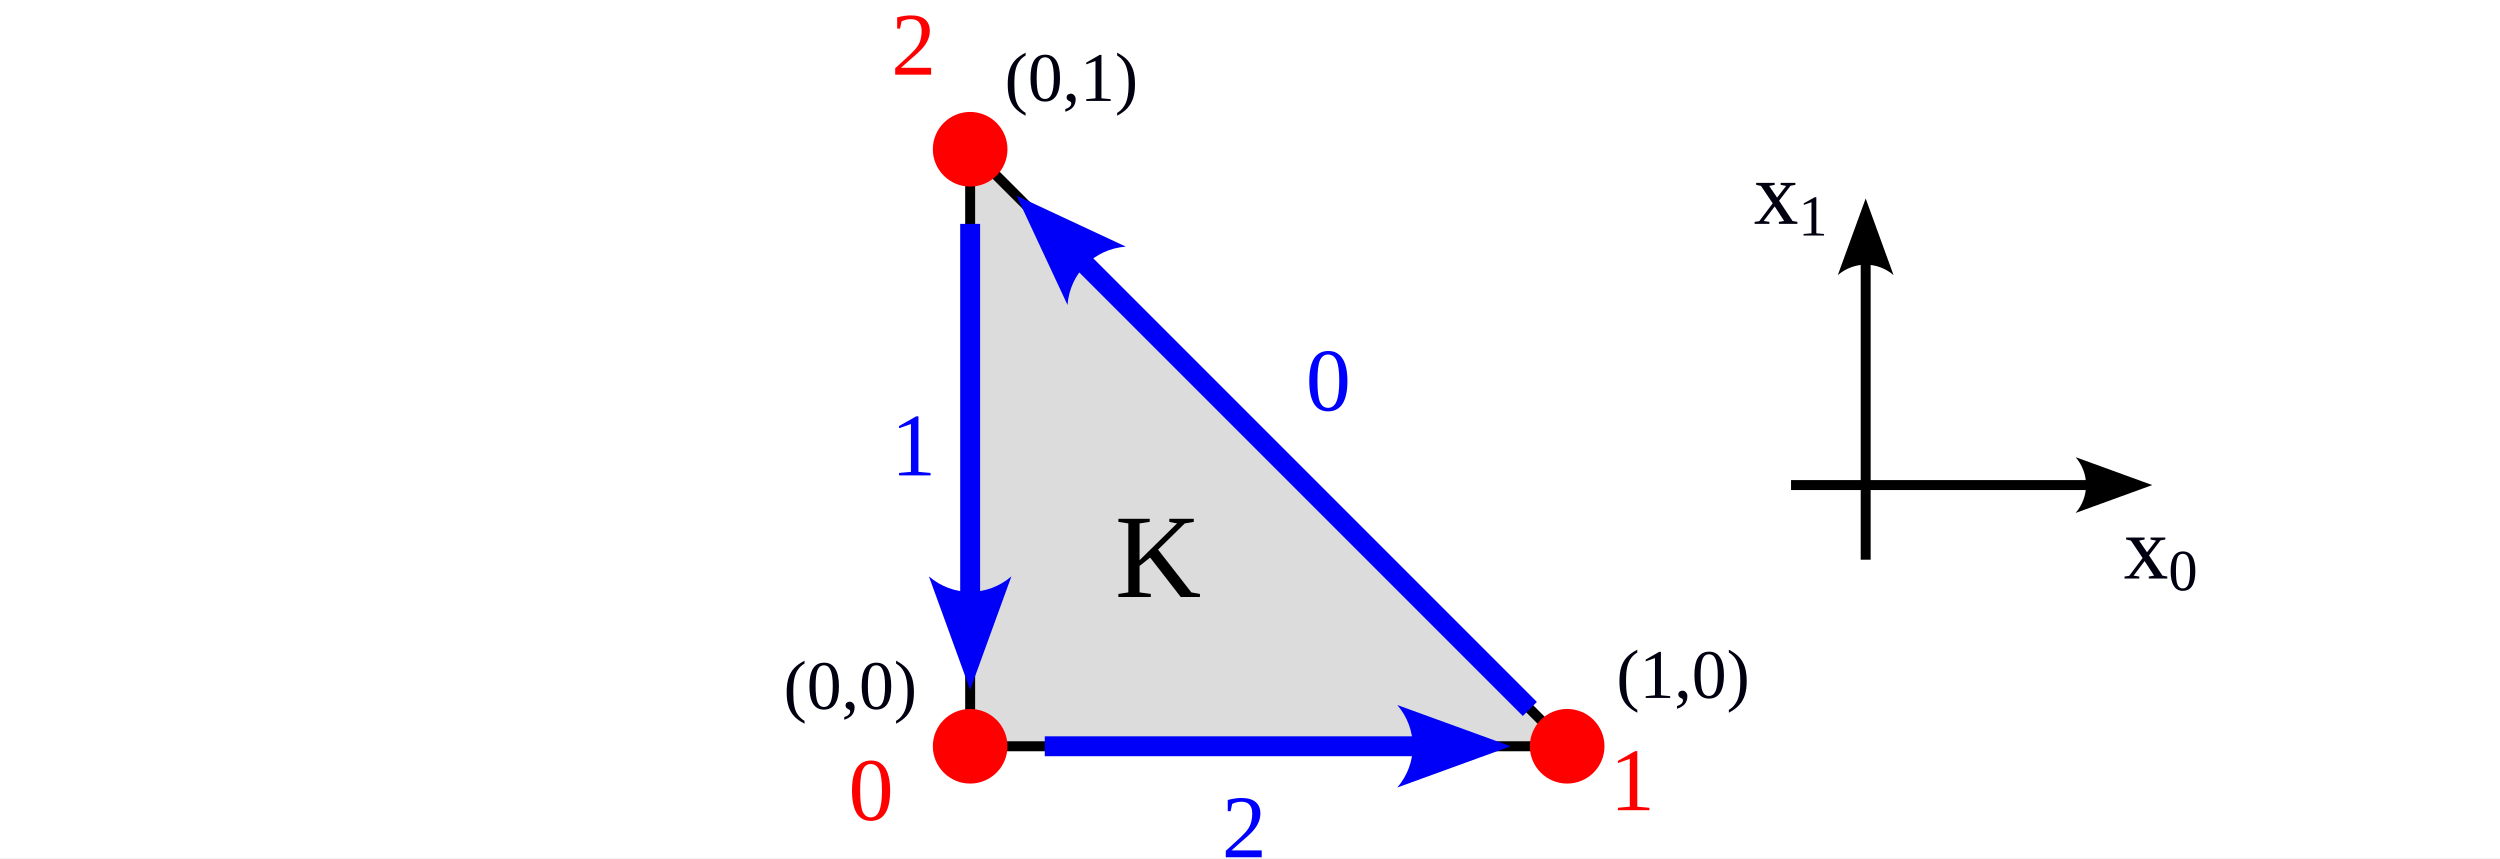
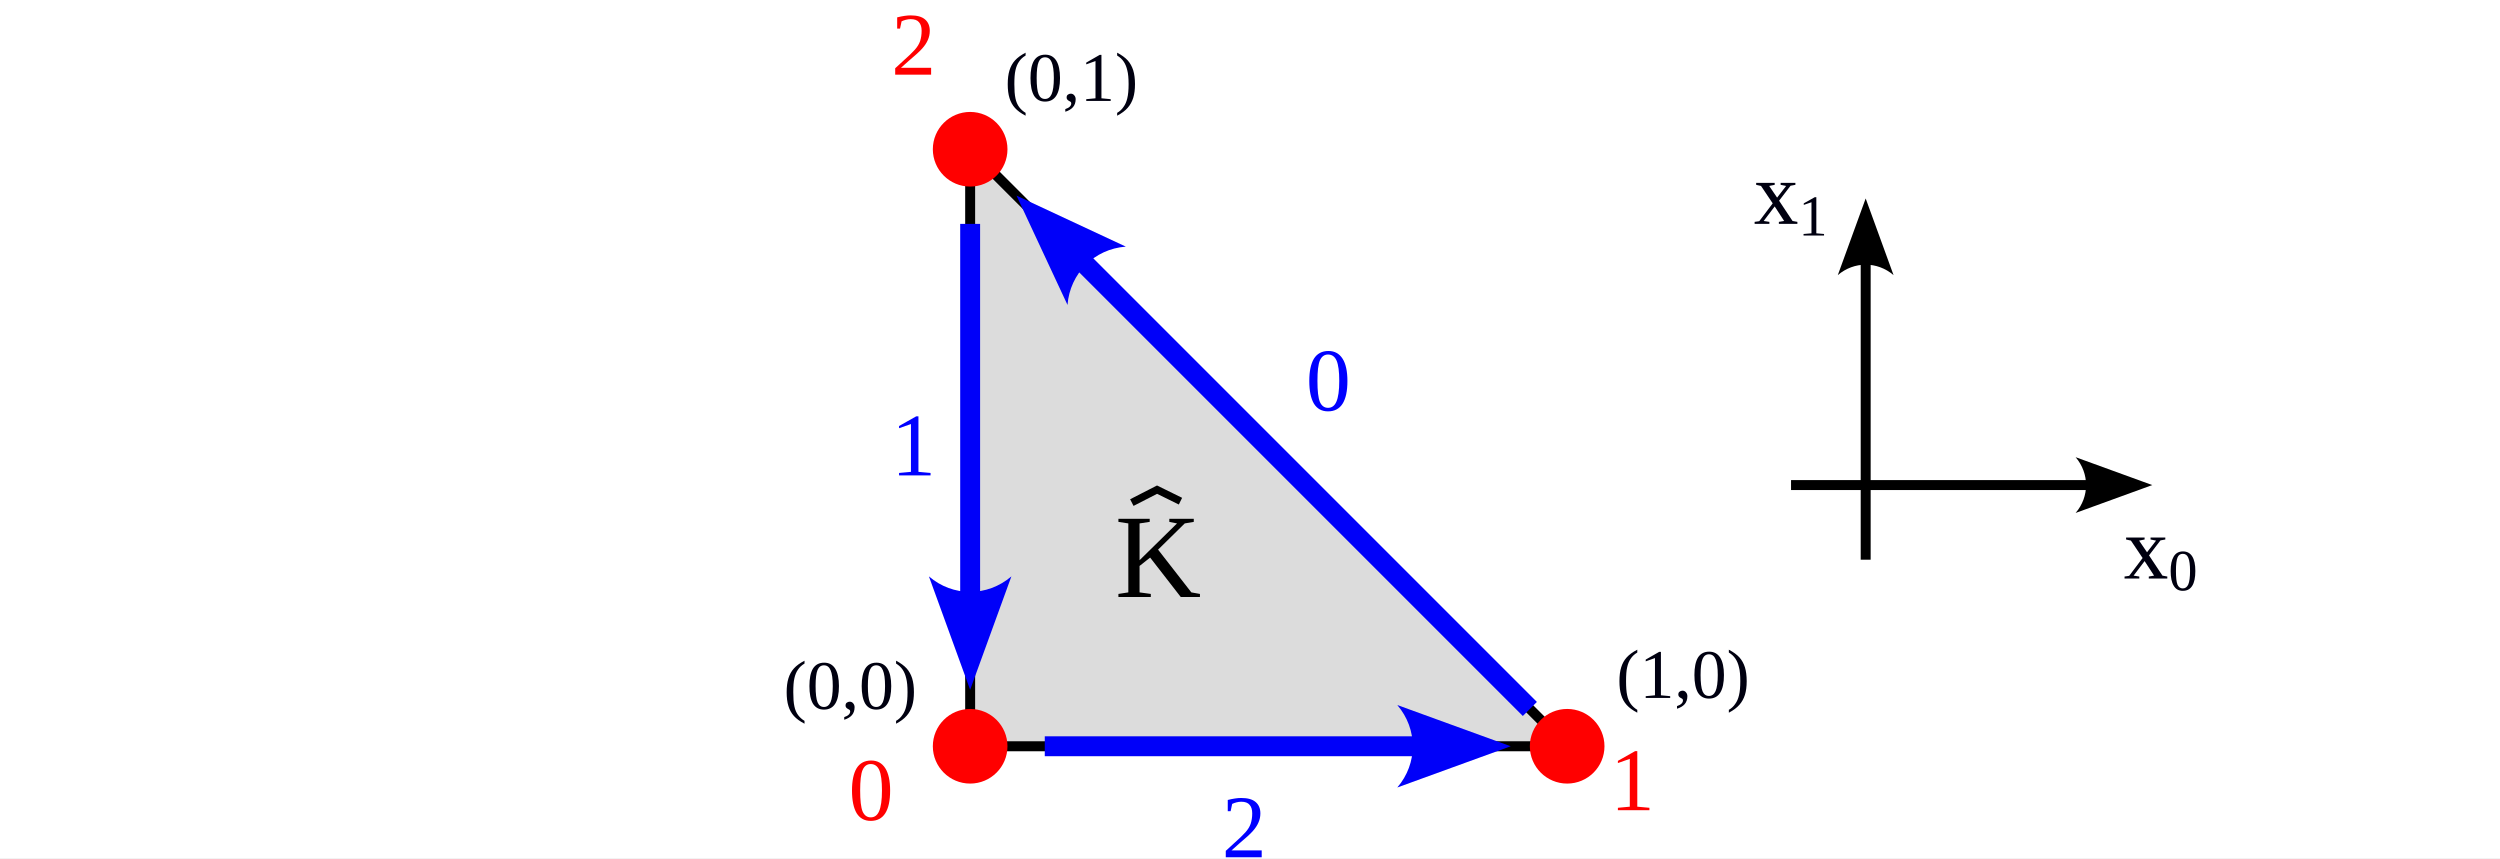
<svg xmlns="http://www.w3.org/2000/svg" width="177.271mm" height="60.854mm" viewBox="0 0 177.271 60.854" version="1.1" id="svg5">
  <defs id="defs2">
    <marker style="overflow:visible" id="marker7945" refX="0" refY="0" orient="auto-start-reverse" markerWidth="7.7" markerHeight="5.6" viewBox="0 0 7.7 5.6" preserveAspectRatio="xMidYMid">
      <path transform="scale(0.7)" d="M -2,-4 9,0 -2,4 c 2,-2.33 2,-5.66 0,-8 z" style="fill:context-stroke;fill-rule:evenodd;stroke:none" id="path7943" />
    </marker>
    <marker style="overflow:visible" id="Arrow2" refX="0" refY="0" orient="auto-start-reverse" markerWidth="5.7" markerHeight="4.145" viewBox="0 0 7.7 5.6" preserveAspectRatio="xMidYMid">
      <path transform="scale(0.7)" d="M -2,-4 9,0 -2,4 c 2,-2.33 2,-5.66 0,-8 z" style="fill:context-stroke;fill-rule:evenodd;stroke:none" id="arrow2L" />
    </marker>
  </defs>
  <g id="layer1" transform="translate(15.875,-21.16667)">
    <rect style="fill:#ffffff;fill-opacity:1;stroke:none;stroke-width:1.411;stroke-dasharray:none;stroke-opacity:1" id="rect5443" width="177.271" height="60.854" x="-15.875" y="21.167" />
    <path style="fill:#dcdcdc;fill-opacity:1;stroke:#000000;stroke-width:0.706;stroke-dasharray:none;stroke-opacity:1" d="M 52.917,31.75 V 74.083 H 95.25 Z" id="path792" />
    <text xml:space="preserve" style="font-size:6.35px;fill:#ff0000;fill-opacity:1;stroke:#000000;stroke-width:0.706;stroke-dasharray:none;stroke-opacity:1" x="44.304" y="79.312" id="text1682">
      <tspan id="tspan1680" style="font-size:6.35px;fill:#ff0000;fill-opacity:1;stroke:none;stroke-width:0.706" x="44.304" y="79.312">0</tspan>
    </text>
    <text xml:space="preserve" style="font-size:4.233px;fill:#dcdcdc;fill-opacity:1;stroke:#000000;stroke-width:0.706;stroke-dasharray:none;stroke-opacity:1" x="98.328" y="76.687" id="text1742">
      <tspan id="tspan1740" style="font-size:4.233px;fill:#000000;fill-opacity:1;stroke:none;stroke-width:0.706" x="98.328" y="76.687" />
    </text>
    <text xml:space="preserve" style="font-size:6.35px;fill:#ff0000;fill-opacity:1;stroke:#000000;stroke-width:0.706;stroke-dasharray:none;stroke-opacity:1" x="98.287" y="78.617" id="text1796">
      <tspan id="tspan1794" style="font-size:6.35px;fill:#ff0000;fill-opacity:1;stroke:none;stroke-width:0.706" x="98.287" y="78.617">1</tspan>
    </text>
    <text xml:space="preserve" style="font-size:6.35px;fill:#ff0000;fill-opacity:1;stroke:#000000;stroke-width:0.706;stroke-dasharray:none;stroke-opacity:1" x="47.32" y="26.458" id="text1800">
      <tspan id="tspan1798" style="font-size:6.35px;fill:#ff0000;fill-opacity:1;stroke:none;stroke-width:0.706" x="47.32" y="26.458">2</tspan>
    </text>
    <circle style="fill:#ff0000;fill-opacity:1;stroke:none;stroke-width:0.706;stroke-dasharray:none;stroke-opacity:1" id="path1854" cx="52.917" cy="31.75" r="2.646" />
    <circle style="fill:#ff0000;fill-opacity:1;stroke:none;stroke-width:0.706;stroke-dasharray:none;stroke-opacity:1" id="path1856" cx="52.917" cy="74.083" r="2.646" />
    <circle style="fill:#ff0000;fill-opacity:1;stroke:none;stroke-width:0.706;stroke-dasharray:none;stroke-opacity:1" id="path1858" cx="95.25" cy="74.083" r="2.646" />
    <text xml:space="preserve" style="font-size:6.35px;fill:#0000ff;fill-opacity:1;stroke:none;stroke-width:0.706;stroke-dasharray:none;stroke-opacity:1" x="76.729" y="50.271" id="text1914">
      <tspan id="tspan1912" style="fill:#0000ff;fill-opacity:1;stroke-width:0.706" x="76.729" y="50.271">0</tspan>
    </text>
    <text xml:space="preserve" style="font-size:6.35px;fill:#0000ff;fill-opacity:1;stroke:none;stroke-width:0.706;stroke-dasharray:none;stroke-opacity:1" x="47.314" y="54.875" id="text1918">
      <tspan id="tspan1916" style="fill:#0000ff;fill-opacity:1;stroke:none;stroke-width:0.706;stroke-opacity:1" x="47.314" y="54.875">1</tspan>
    </text>
    <text xml:space="preserve" style="font-size:6.35px;fill:#0000ff;fill-opacity:1;stroke:none;stroke-width:0.706;stroke-dasharray:none;stroke-opacity:1" x="70.762" y="81.957" id="text1922">
      <tspan id="tspan1920" style="fill:#0000ff;fill-opacity:1;stroke:none;stroke-width:0.706;stroke-opacity:1" x="70.762" y="81.957">2</tspan>
    </text>
    <path style="fill:#0000ff;fill-opacity:1;stroke:#0000f9;stroke-width:1.411;stroke-dasharray:none;stroke-opacity:1;marker-end:url(#Arrow2)" d="m 92.604,71.438 -31.75,-31.75" id="path1924" />
    <path style="fill:#0000ff;fill-opacity:1;stroke:#0000f9;stroke-width:1.411;stroke-dasharray:none;stroke-opacity:1;marker-end:url(#Arrow2)" d="M 58.208,74.083 H 84.667" id="path3845" />
    <path style="fill:#0000ff;fill-opacity:1;stroke:#0000f9;stroke-width:1.411;stroke-dasharray:none;stroke-opacity:1;marker-end:url(#Arrow2)" d="M 52.917,37.042 V 63.5" id="path3849" />
    <text xml:space="preserve" style="font-size:8.467px;fill:#000000;fill-opacity:1;stroke:none;stroke-width:1.411;stroke-dasharray:none;stroke-opacity:1" x="63.178" y="63.5" id="text4645">
      <tspan id="tspan4643" style="font-size:8.467px;fill:#000000;fill-opacity:1;stroke-width:1.411" x="63.178" y="63.5">K</tspan>
    </text>
    <text xml:space="preserve" style="font-size:4.939px;fill:#ffffff;fill-opacity:1;stroke:none;stroke-width:1.411;stroke-dasharray:none;stroke-opacity:1" x="55.365" y="28.324" id="text7766">
      <tspan id="tspan7764" style="font-size:4.939px;fill:#000010;fill-opacity:1;stroke-width:1.411" x="55.365" y="28.324">(0,1)</tspan>
    </text>
    <text xml:space="preserve" style="font-size:4.939px;fill:#ffffff;fill-opacity:1;stroke:none;stroke-width:1.411;stroke-dasharray:none;stroke-opacity:1" x="39.688" y="71.438" id="text7872">
      <tspan id="tspan7870" style="font-size:4.939px;fill:#000010;fill-opacity:1;stroke-width:1.411" x="39.688" y="71.438">(0,0)</tspan>
    </text>
    <text xml:space="preserve" style="font-size:4.939px;fill:#ffffff;fill-opacity:1;stroke:none;stroke-width:1.411;stroke-dasharray:none;stroke-opacity:1" x="98.74" y="70.657" id="text7876">
      <tspan id="tspan7874" style="font-size:4.939px;fill:#000010;fill-opacity:1;stroke-width:1.411" x="98.74" y="70.657">(1,0)</tspan>
    </text>
    <path style="fill:#000010;fill-opacity:1;stroke:#000000;stroke-width:0.706;stroke-dasharray:none;stroke-opacity:1;marker-end:url(#marker7945)" d="m 111.125,55.562 h 21.167" id="path7941" />
    <path style="fill:#000010;fill-opacity:1;stroke:#000000;stroke-width:0.706;stroke-dasharray:none;stroke-opacity:1;marker-end:url(#marker7945)" d="M 116.417,60.854 V 39.687" id="path7999" />
    <text xml:space="preserve" style="font-size:6.35px;fill:#000010;fill-opacity:1;stroke:#000000;stroke-width:0.706;stroke-dasharray:none;stroke-opacity:1" x="134.711" y="62.189" id="text8007">
      <tspan id="tspan8005" style="font-size:6.35px;stroke:none;stroke-width:0.706" x="134.711" y="62.189">x<tspan style="font-size:65%;baseline-shift:sub" id="tspan8009">0</tspan>
      </tspan>
    </text>
    <text xml:space="preserve" style="font-size:6.35px;fill:#000010;fill-opacity:1;stroke:#000000;stroke-width:0.706;stroke-dasharray:none;stroke-opacity:1" x="108.479" y="37.042" id="text8015">
      <tspan id="tspan8013" style="font-size:6.35px;stroke:none;stroke-width:0.706" x="108.479" y="37.042">x<tspan style="font-size:65%;baseline-shift:sub" id="tspan8017">1</tspan>
      </tspan>
    </text>
+     <path style="fill:#000003;stroke-width:0.529" d="m 64.823,56.885 1.323,-1.323" id="path593" />
+     <path style="fill:none;stroke:#000000;stroke-width:0.529;stroke-opacity:1" d="m 64.381,56.804 1.789,-0.917 1.66,0.817" id="path595" />
  </g>
</svg>
